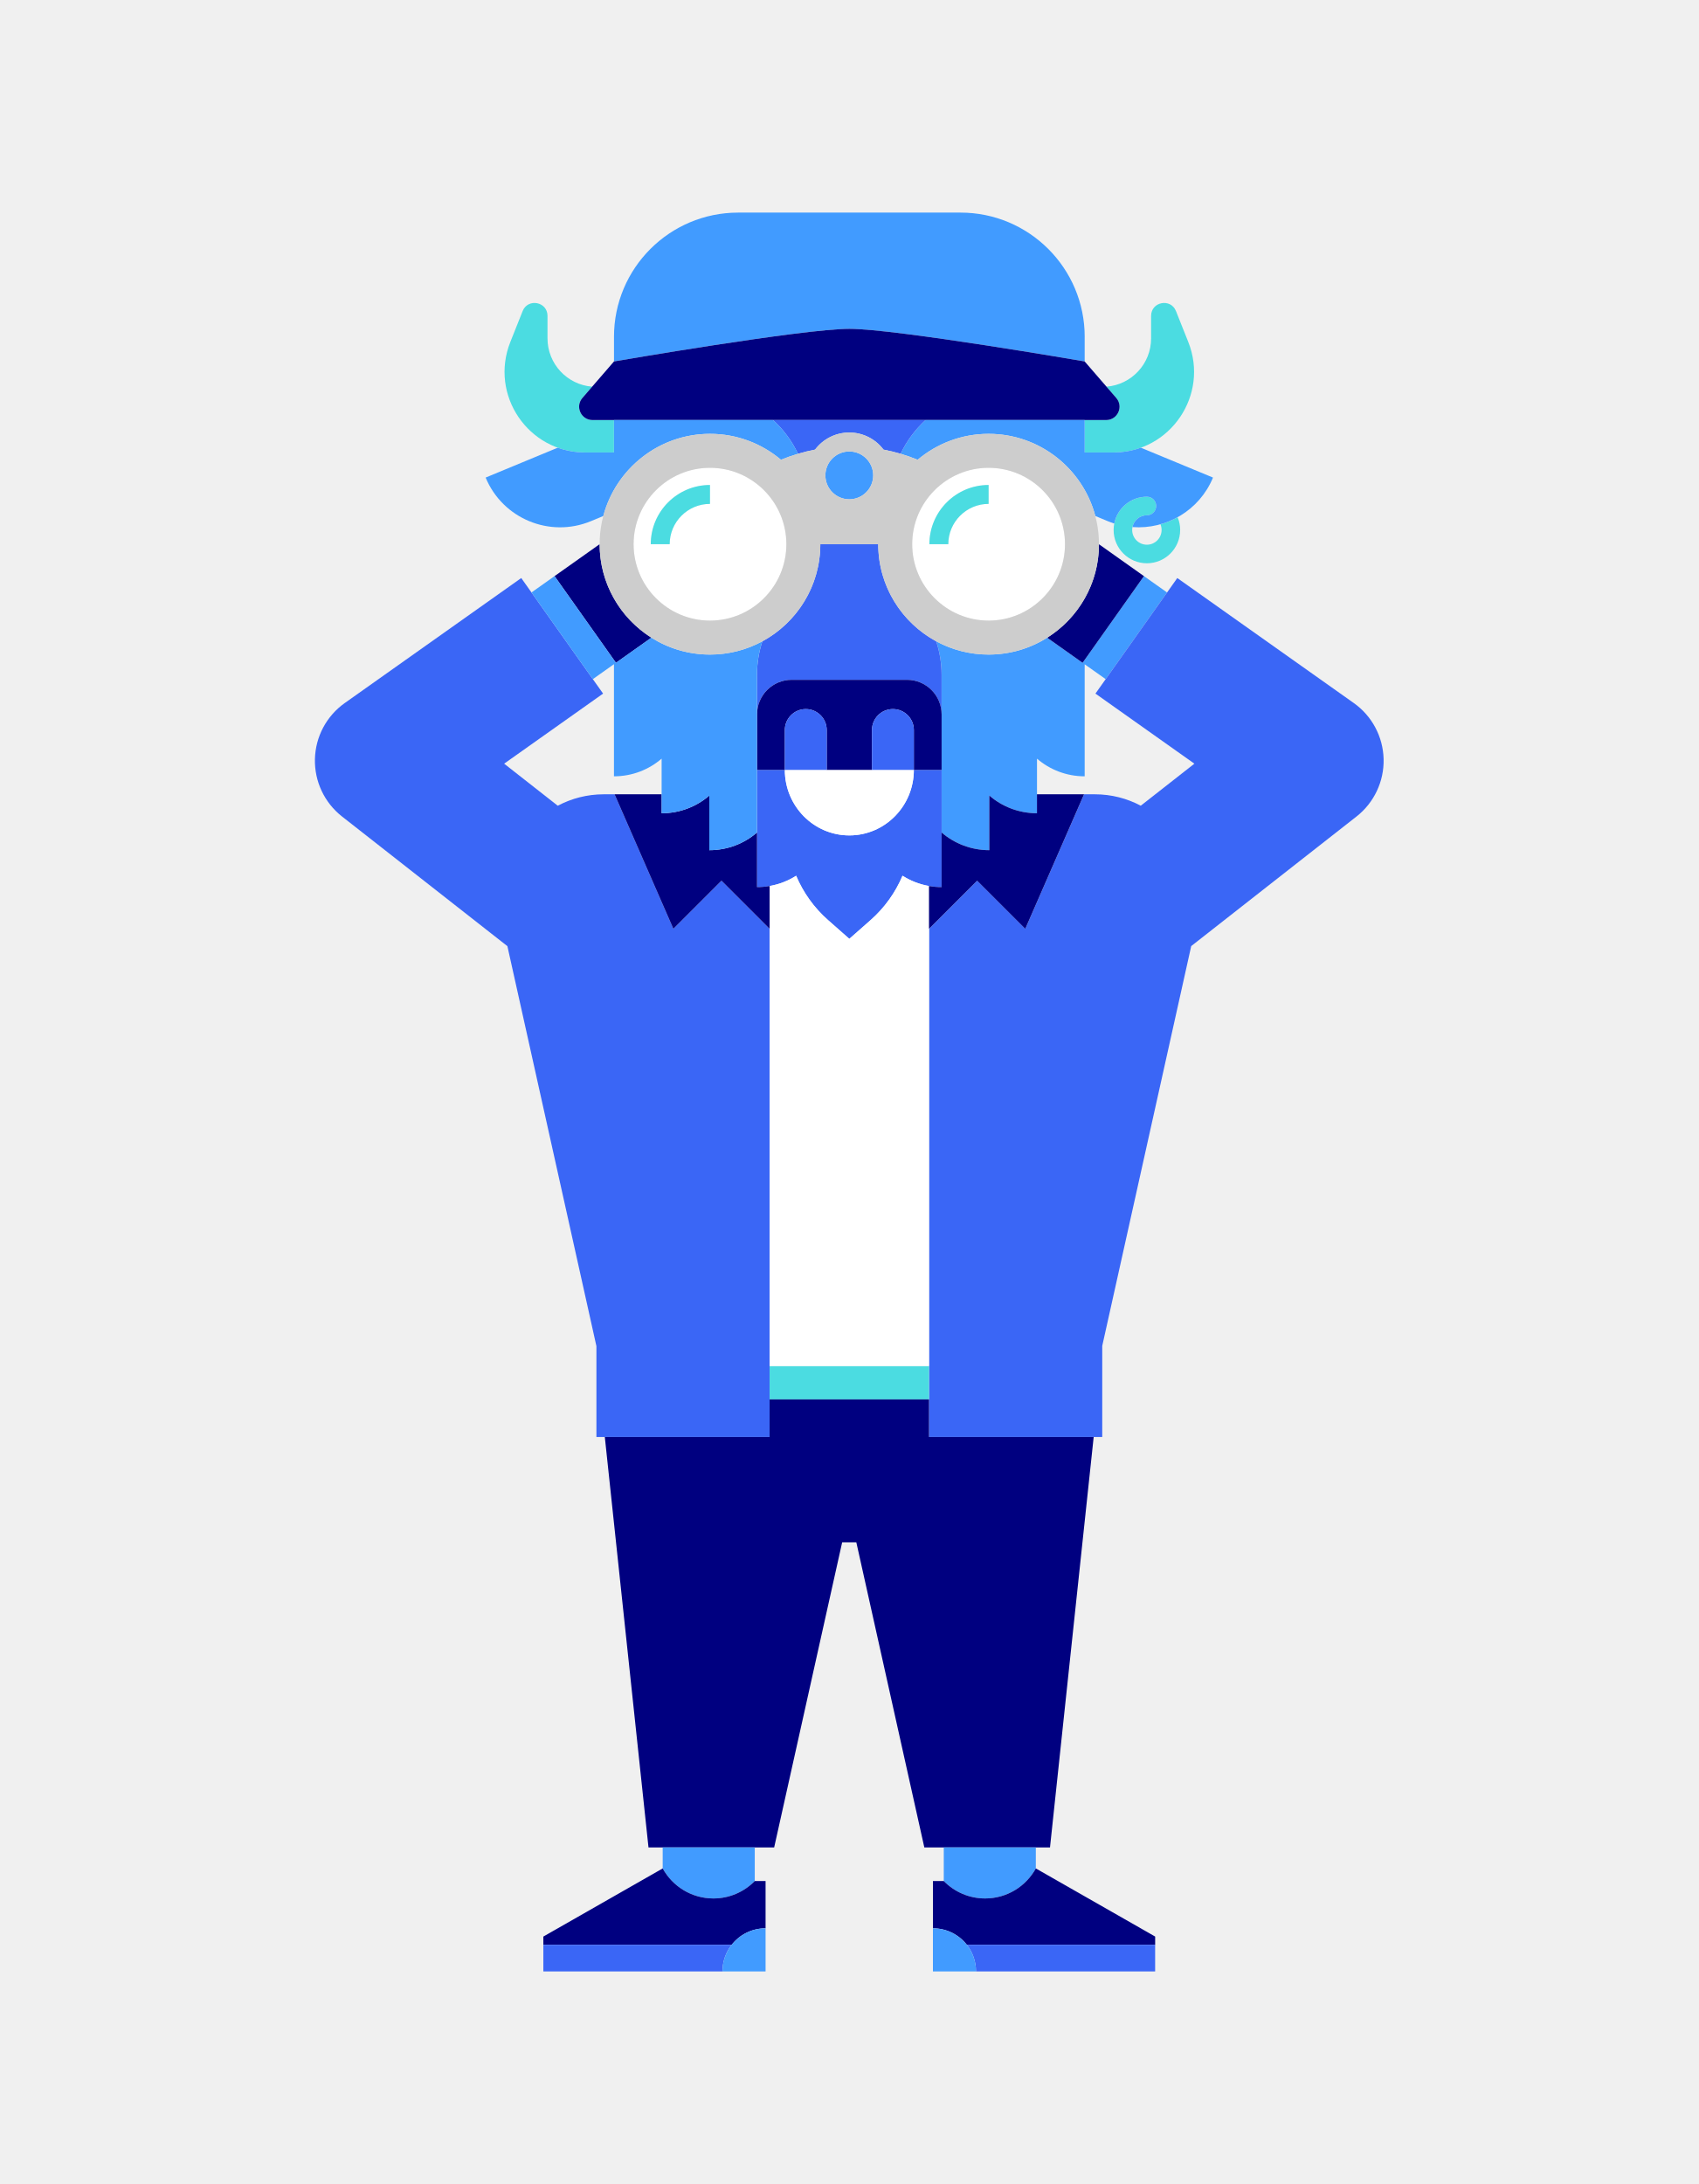
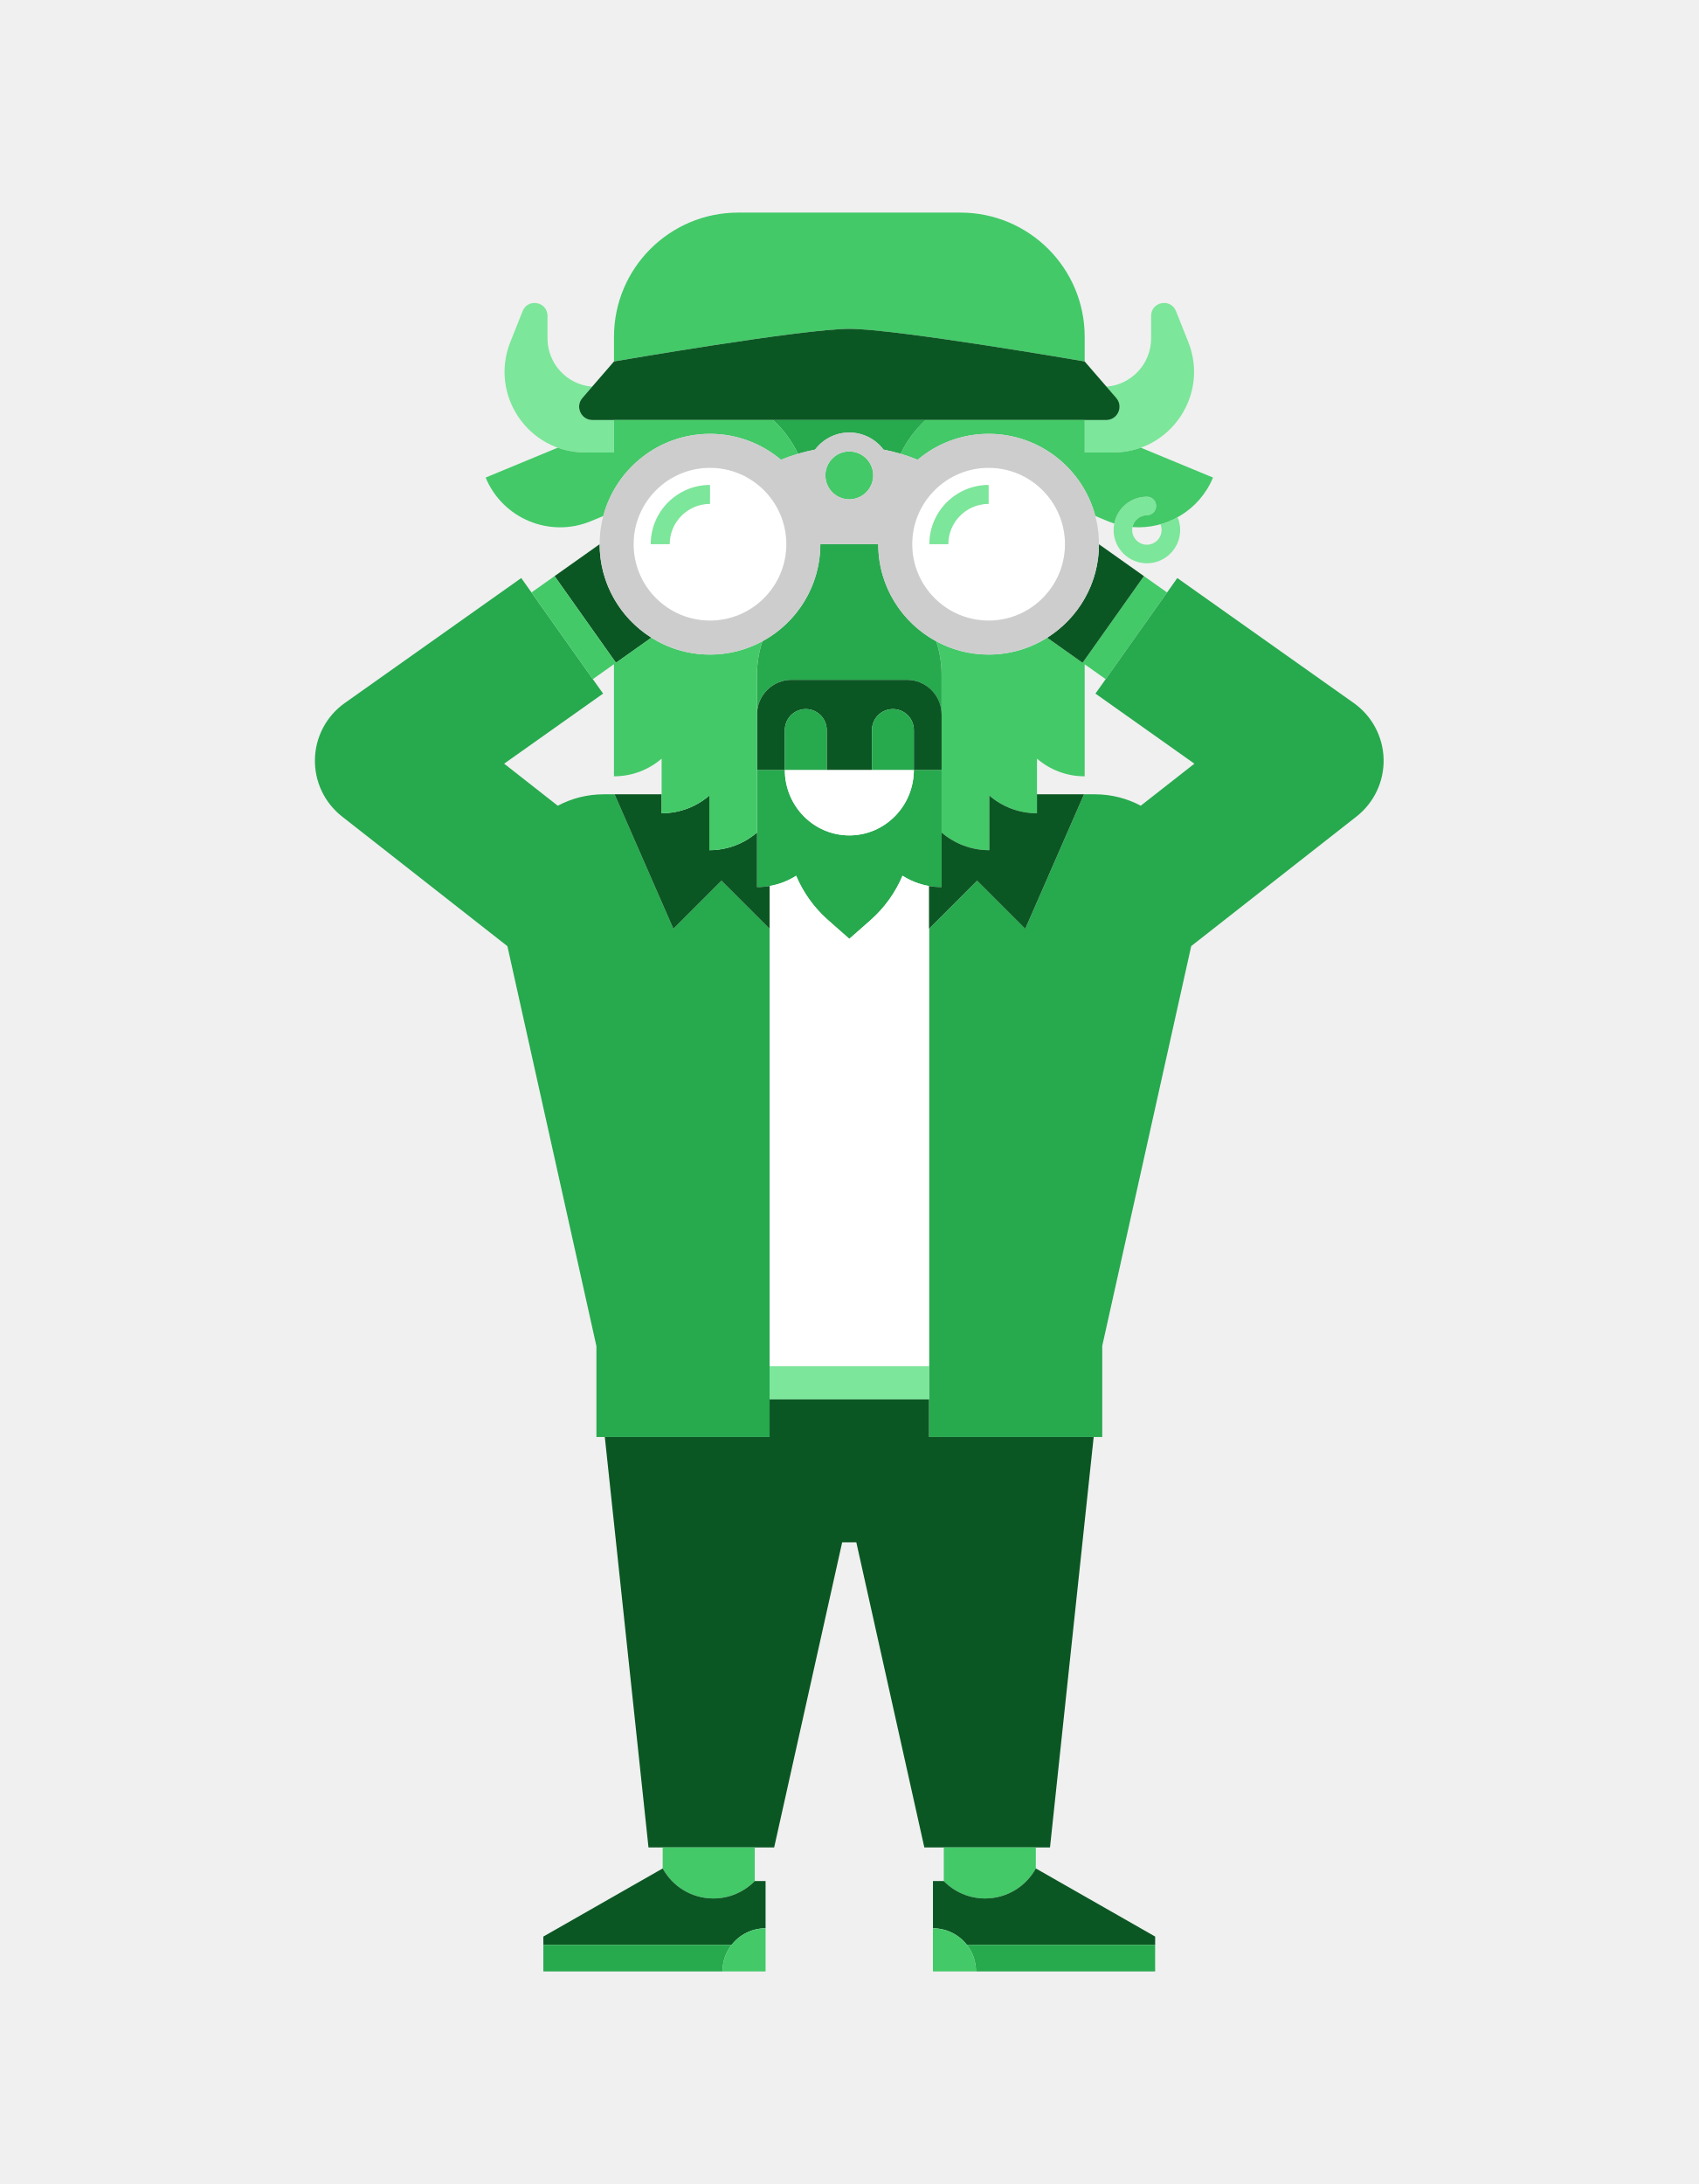
<svg xmlns="http://www.w3.org/2000/svg" id="uuid-c07bff0d-0028-413e-8a5e-8a9b007818eb" width="700" height="900" viewBox="0 0 700 900">
-   <path d="M458.84,186.46h-11.83v-13.37h8.87c4.7,0,7.23-5.52,4.16-9.08l-4.04-4.67c10.29-.79,18.4-9.4,18.4-19.9v-9.27c0-5.86,8.09-7.41,10.25-1.97l5.07,12.73c8.69,21.82-7.39,45.53-30.88,45.53Z" fill="#4bdce1" stroke-width="0" />
-   <path d="M253.03,173.09v13.37h-11.83c-23.49,0-39.57-23.7-30.88-45.53l5.07-12.73c2.17-5.44,10.25-3.89,10.25,1.97v9.27c0,10.5,8.11,19.1,18.4,19.9l-4.04,4.67c-3.07,3.56-.54,9.08,4.16,9.08h8.87Z" fill="#4bdce1" stroke-width="0" />
-   <path d="M447.02,138.8v10.15s-77.8-13.44-96.99-13.44-96.99,13.44-96.99,13.44v-10.15c0-28.27,22.92-51.19,51.19-51.19h91.61c28.27,0,51.19,22.92,51.19,51.19Z" fill="#419bff" stroke-width="0" />
-   <path d="M486.37,218.41c0,7.56-6.15,13.71-13.71,13.71s-13.71-6.15-13.71-13.71,6.15-13.71,13.71-13.71c2.11,0,3.83,1.71,3.83,3.83s-1.71,3.82-3.83,3.82c-3.34,0-6.06,2.72-6.06,6.06s2.72,6.06,6.06,6.06,6.06-2.72,6.06-6.06c0-.82-.16-1.61-.47-2.35,2.46-.69,4.84-1.67,7.08-2.91.69,1.66,1.05,3.44,1.05,5.26Z" fill="#4bdce1" stroke-width="0" />
-   <path d="M455.89,173.09h-211.72c-4.7,0-7.23-5.52-4.16-9.08l13.03-15.06s77.8-13.44,96.99-13.44,96.99,13.44,96.99,13.44l13.03,15.06c3.07,3.56.54,9.08-4.16,9.08Z" fill="navy" stroke-width="0" />
-   <path d="M471.45,237.41l9.53,6.74-25.3,35.72-8.66-6.13v46.17c-7.5,0-14.37-2.74-19.65-7.28v22.5c-7.5,0-14.37-2.74-19.64-7.29v22.51c-7.51,0-14.39-2.75-19.67-7.29v-64.95c0-4.73-.75-9.4-2.22-13.84,6.43,3.49,13.79,5.47,21.6,5.47,8.85,0,17.13-2.54,24.12-6.95l14.6,10.34,25.29-35.72Z" fill="#419bff" stroke-width="0" />
-   <path d="M499.91,196.8c-5.63,13.6-19.26,21.47-33.19,20.4.56-2.77,3.01-4.86,5.94-4.86,2.12,0,3.83-1.71,3.83-3.83s-1.71-3.82-3.83-3.82c-6.65,0-12.21,4.76-13.45,11.05-.89-.28-1.78-.61-2.66-.97l-5.13-2.13c-5.15-19.47-22.92-33.86-43.98-33.86-11.13,0-21.34,4.02-29.25,10.68-2.3-.94-4.64-1.76-7.01-2.47,2.49-5.29,6.01-10,10.27-13.91h65.57v13.37h11.83c4.02,0,7.83-.7,11.34-1.96l29.72,12.31Z" fill="#419bff" stroke-width="0" />
-   <path d="M376.62,317.26c0,14.91-11.9,27-26.59,27s-26.58-12.09-26.58-27h-11.46v48.31c5.93,0,11.46-1.71,16.12-4.68,2.92,6.93,7.38,13.19,13.15,18.27l8.77,7.73,8.77-7.73c5.76-5.08,10.22-11.34,13.15-18.27,4.66,2.97,10.18,4.68,16.11,4.68v-48.31h-11.44Z" fill="#3a66f6" stroke-width="0" />
-   <path d="M318.58,173.08h62.86c-4.26,3.91-7.78,8.62-10.27,13.91-2.33-.68-4.69-1.25-7.06-1.71-3.22-4.27-8.34-7.04-14.1-7.04s-10.87,2.77-14.1,7.04c-2.37.46-4.72,1.03-7.04,1.72-2.5-5.29-6.02-10.01-10.29-13.92Z" fill="#3a66f6" stroke-width="0" />
-   <path d="M388.05,278.11v16.31c0-7.89-6.39-14.29-14.29-14.29h-47.49c-7.9,0-14.29,6.4-14.29,14.29v-15.59h-.01v-.72c0-4.72.76-9.39,2.22-13.83,14.22-7.7,23.89-22.75,23.89-40.02h23.86c0,17.27,9.67,32.32,23.89,40.01,1.47,4.44,2.22,9.11,2.22,13.84Z" fill="#3a66f6" stroke-width="0" />
+   <path d="M458.84,186.46h-11.83v-13.37h8.87c4.7,0,7.23-5.52,4.16-9.08l-4.04-4.67c10.29-.79,18.4-9.4,18.4-19.9v-9.27c0-5.86,8.09-7.41,10.25-1.97l5.07,12.73c8.69,21.82-7.39,45.53-30.88,45.53Z" fill="#7ce69a" stroke-width="0" />
+   <path d="M253.03,173.09v13.37h-11.83c-23.49,0-39.57-23.7-30.88-45.53l5.07-12.73c2.17-5.44,10.25-3.89,10.25,1.97v9.27c0,10.5,8.11,19.1,18.4,19.9l-4.04,4.67c-3.07,3.56-.54,9.08,4.16,9.08h8.87Z" fill="#7ce69a" stroke-width="0" />
+   <path d="M447.02,138.8v10.15s-77.8-13.44-96.99-13.44-96.99,13.44-96.99,13.44v-10.15c0-28.27,22.92-51.19,51.19-51.19h91.61c28.27,0,51.19,22.92,51.19,51.19Z" fill="#43c968" stroke-width="0" />
+   <path d="M486.37,218.41c0,7.56-6.15,13.71-13.71,13.71s-13.71-6.15-13.71-13.71,6.15-13.71,13.71-13.71c2.11,0,3.83,1.71,3.83,3.83s-1.71,3.82-3.83,3.82c-3.34,0-6.06,2.72-6.06,6.06s2.72,6.06,6.06,6.06,6.06-2.72,6.06-6.06c0-.82-.16-1.61-.47-2.35,2.46-.69,4.84-1.67,7.08-2.91.69,1.66,1.05,3.44,1.05,5.26Z" fill="#7ce69a" stroke-width="0" />
+   <path d="M455.89,173.09h-211.72c-4.7,0-7.23-5.52-4.16-9.08l13.03-15.06s77.8-13.44,96.99-13.44,96.99,13.44,96.99,13.44l13.03,15.06c3.07,3.56.54,9.08-4.16,9.08Z" fill="#0b5723" stroke-width="0" />
+   <path d="M471.45,237.41l9.53,6.74-25.3,35.72-8.66-6.13v46.17c-7.5,0-14.37-2.74-19.65-7.28v22.5c-7.5,0-14.37-2.74-19.64-7.29v22.51c-7.51,0-14.39-2.75-19.67-7.29v-64.95c0-4.73-.75-9.4-2.22-13.84,6.43,3.49,13.79,5.47,21.6,5.47,8.85,0,17.13-2.54,24.12-6.95l14.6,10.34,25.29-35.72Z" fill="#43c968" stroke-width="0" />
+   <path d="M499.91,196.8c-5.63,13.6-19.26,21.47-33.19,20.4.56-2.77,3.01-4.86,5.94-4.86,2.12,0,3.83-1.71,3.83-3.83s-1.71-3.82-3.83-3.82c-6.65,0-12.21,4.76-13.45,11.05-.89-.28-1.78-.61-2.66-.97l-5.13-2.13c-5.15-19.47-22.92-33.86-43.98-33.86-11.13,0-21.34,4.02-29.25,10.68-2.3-.94-4.64-1.76-7.01-2.47,2.49-5.29,6.01-10,10.27-13.91h65.57v13.37h11.83c4.02,0,7.83-.7,11.34-1.96l29.72,12.31Z" fill="#43c968" stroke-width="0" />
+   <path d="M376.62,317.26c0,14.91-11.9,27-26.59,27s-26.58-12.09-26.58-27h-11.46v48.31c5.93,0,11.46-1.71,16.12-4.68,2.92,6.93,7.38,13.19,13.15,18.27l8.77,7.73,8.77-7.73c5.76-5.08,10.22-11.34,13.15-18.27,4.66,2.97,10.18,4.68,16.11,4.68v-48.31h-11.44Z" fill="#27a94e" stroke-width="0" />
+   <path d="M318.58,173.08h62.86c-4.26,3.91-7.78,8.62-10.27,13.91-2.33-.68-4.69-1.25-7.06-1.71-3.22-4.27-8.34-7.04-14.1-7.04s-10.87,2.77-14.1,7.04c-2.37.46-4.72,1.03-7.04,1.72-2.5-5.29-6.02-10.01-10.29-13.92Z" fill="#27a94e" stroke-width="0" />
+   <path d="M388.05,278.11v16.31c0-7.89-6.39-14.29-14.29-14.29h-47.49c-7.9,0-14.29,6.4-14.29,14.29v-15.59h-.01v-.72c0-4.72.76-9.39,2.22-13.83,14.22-7.7,23.89-22.75,23.89-40.02h23.86c0,17.27,9.67,32.32,23.89,40.01,1.47,4.44,2.22,9.11,2.22,13.84Z" fill="#27a94e" stroke-width="0" />
  <path d="M323.44,317.26c0,14.91,11.9,27,26.59,27s26.59-12.09,26.59-27h-53.17Z" fill="#fff" stroke-width="0" />
-   <path d="M388.06,294.43v22.83h-11.44v-16.43c0-4.77-3.86-8.63-8.63-8.63s-8.63,3.86-8.63,8.63v16.43h-18.65v-16.43c0-4.77-3.87-8.63-8.63-8.63s-8.63,3.86-8.63,8.63v16.43h-11.46v-22.83c0-7.89,6.39-14.29,14.29-14.29h47.49c7.9,0,14.29,6.4,14.29,14.29Z" fill="navy" stroke-width="0" />
-   <path d="M359.36,292.2h17.26v16.43c0,4.76-3.87,8.63-8.63,8.63h0c-4.76,0-8.63-3.87-8.63-8.63v-16.43h0Z" transform="translate(735.98 609.46) rotate(180)" fill="#3a66f6" stroke-width="0" />
-   <path d="M323.44,292.2h17.26v16.43c0,4.76-3.87,8.63-8.63,8.63h0c-4.76,0-8.63-3.87-8.63-8.63v-16.43h0Z" transform="translate(664.15 609.46) rotate(-180)" fill="#3a66f6" stroke-width="0" />
-   <path d="M317.18,382.75v209.43h-71.38v-37.44l-36.69-164.84-68.15-53.43c-7.26-5.69-11.39-14.46-11.17-23.67.22-9.22,4.79-17.78,12.31-23.1l72.72-51.5,4.22,5.95,25.29,35.72,4.22,5.95-40.78,28.88,22.1,17.33c5.66-3,12.1-4.71,18.95-4.71h4.46l24.23,55.43,19.83-19.83,19.84,19.83Z" fill="#3a66f6" stroke-width="0" />
-   <path d="M570.22,312.8c.22,9.21-3.92,17.99-11.17,23.67l-68.12,53.4-36.67,164.76v37.55h-71.38v-209.43l19.83-19.83,19.84,19.83,24.22-55.43h4.44c6.84,0,13.28,1.71,18.93,4.7l22.1-17.32-40.78-28.88,4.22-5.95,25.3-35.72,4.21-5.95,72.72,51.5c7.52,5.32,12.08,13.88,12.31,23.1Z" fill="#3a66f6" stroke-width="0" />
-   <rect x="317.17" y="562.92" width="65.7" height="13.75" fill="#4bdce1" stroke-width="0" />
-   <polygon points="450.73 592.18 432.73 761.31 380.94 761.31 352.91 635.56 347.08 635.56 319.05 761.31 267.26 761.31 249.26 592.18 317.17 592.18 317.17 576.67 382.87 576.67 382.87 592.18 450.73 592.18" fill="navy" stroke-width="0" />
+   <path d="M388.06,294.43v22.83h-11.44v-16.43c0-4.77-3.86-8.63-8.63-8.63s-8.63,3.86-8.63,8.63v16.43h-18.65v-16.43c0-4.77-3.87-8.63-8.63-8.63s-8.63,3.86-8.63,8.63v16.43h-11.46v-22.83c0-7.89,6.39-14.29,14.29-14.29h47.49c7.9,0,14.29,6.4,14.29,14.29Z" fill="#0b5723" stroke-width="0" />
+   <path d="M359.36,292.2h17.26v16.43c0,4.76-3.87,8.63-8.63,8.63h0c-4.76,0-8.63-3.87-8.63-8.63v-16.43h0Z" transform="translate(735.98 609.46) rotate(180)" fill="#27a94e" stroke-width="0" />
+   <path d="M323.44,292.2h17.26v16.43c0,4.76-3.87,8.63-8.63,8.63h0c-4.76,0-8.63-3.87-8.63-8.63v-16.43h0Z" transform="translate(664.15 609.46) rotate(-180)" fill="#27a94e" stroke-width="0" />
+   <path d="M317.18,382.75v209.43h-71.38v-37.44l-36.69-164.84-68.15-53.43c-7.26-5.69-11.39-14.46-11.17-23.67.22-9.22,4.79-17.78,12.31-23.1l72.72-51.5,4.22,5.95,25.29,35.72,4.22,5.95-40.78,28.88,22.1,17.33c5.66-3,12.1-4.71,18.95-4.71h4.46l24.23,55.43,19.83-19.83,19.84,19.83Z" fill="#27a94e" stroke-width="0" />
+   <path d="M570.22,312.8c.22,9.21-3.92,17.99-11.17,23.67l-68.12,53.4-36.67,164.76v37.55h-71.38v-209.43l19.83-19.83,19.84,19.83,24.22-55.43h4.44c6.84,0,13.28,1.71,18.93,4.7l22.1-17.32-40.78-28.88,4.22-5.95,25.3-35.72,4.21-5.95,72.72,51.5c7.52,5.32,12.08,13.88,12.31,23.1Z" fill="#27a94e" stroke-width="0" />
+   <rect x="317.17" y="562.92" width="65.7" height="13.75" fill="#7ce69a" stroke-width="0" />
+   <polygon points="450.73 592.18 432.73 761.31 380.94 761.31 352.91 635.56 347.08 635.56 319.05 761.31 267.26 761.31 249.26 592.18 317.17 592.18 317.17 576.67 382.87 576.67 382.87 592.18 450.73 592.18" fill="#0b5723" stroke-width="0" />
  <path d="M382.88,365.11v197.81h-65.7v-197.81c3.96-.68,7.66-2.15,10.93-4.23,2.92,6.93,7.38,13.19,13.15,18.27l8.77,7.73,8.77-7.73c5.76-5.08,10.22-11.34,13.15-18.27,3.27,2.08,6.97,3.55,10.93,4.23Z" fill="#fff" stroke-width="0" />
-   <path d="M317.18,365.11v17.64l-19.84-19.83-19.83,19.83-24.23-55.43h19.4v7.81c7.51,0,14.38-2.74,19.65-7.29v22.51c7.51,0,14.38-2.75,19.66-7.29v22.5c1.77,0,3.51-.15,5.19-.45Z" fill="navy" stroke-width="0" />
-   <path d="M446.76,327.32l-24.22,55.43-19.84-19.83-19.83,19.83v-17.64c1.68.3,3.42.45,5.18.45v-22.5c5.28,4.54,12.16,7.29,19.67,7.29v-22.51c5.27,4.55,12.14,7.29,19.64,7.29v-7.81h19.4Z" fill="navy" stroke-width="0" />
-   <path d="M471.45,237.41l-25.29,35.72-14.6-10.34c12.82-8.03,21.35-22.29,21.36-38.51l18.53,13.13Z" fill="navy" stroke-width="0" />
-   <path d="M268.46,262.78l-14.61,10.35-25.3-35.72,18.58-13.16h0c0,16.22,8.53,30.48,21.33,38.53Z" fill="navy" stroke-width="0" />
-   <path d="M311.97,278.11v.72h.01v64.23c-5.28,4.54-12.15,7.29-19.66,7.29v-22.51c-5.27,4.55-12.14,7.29-19.65,7.29v-22.5c-5.27,4.54-12.14,7.28-19.64,7.28v-46.21l-8.71,6.17-25.29-35.72,9.51-6.74,25.3,35.72,14.61-10.35c7,4.41,15.28,6.96,24.15,6.96,7.81,0,15.16-1.98,21.59-5.46-1.46,4.44-2.22,9.11-2.22,13.83Z" fill="#419bff" stroke-width="0" />
-   <path d="M328.88,187c-2.37.7-4.71,1.52-7.02,2.46-7.91-6.66-18.12-10.68-29.25-10.68-21.07,0-38.83,14.4-43.98,33.87l-5.12,2.12c-16.93,7.01-36.35-1.03-43.37-17.97l29.73-12.31c3.51,1.26,7.31,1.96,11.34,1.96h11.83v-13.37h65.55c4.27,3.91,7.79,8.63,10.29,13.92Z" fill="#419bff" stroke-width="0" />
-   <path d="M359.87,195.9c0,5.44-4.42,9.85-9.86,9.85s-9.85-4.41-9.85-9.85,4.41-9.86,9.85-9.86,9.86,4.42,9.86,9.86Z" fill="#419bff" stroke-width="0" />
+   <path d="M317.18,365.11v17.64l-19.84-19.83-19.83,19.83-24.23-55.43h19.4v7.81c7.51,0,14.38-2.74,19.65-7.29v22.51c7.51,0,14.38-2.75,19.66-7.29v22.5c1.77,0,3.51-.15,5.19-.45Z" fill="#0b5723" stroke-width="0" />
+   <path d="M446.76,327.32l-24.22,55.43-19.84-19.83-19.83,19.83v-17.64c1.68.3,3.42.45,5.18.45v-22.5c5.28,4.54,12.16,7.29,19.67,7.29v-22.51c5.27,4.55,12.14,7.29,19.64,7.29v-7.81h19.4Z" fill="#0b5723" stroke-width="0" />
+   <path d="M471.45,237.41l-25.29,35.72-14.6-10.34c12.82-8.03,21.35-22.29,21.36-38.51l18.53,13.13Z" fill="#0b5723" stroke-width="0" />
+   <path d="M268.46,262.78l-14.61,10.35-25.3-35.72,18.58-13.16h0c0,16.22,8.53,30.48,21.33,38.53Z" fill="#0b5723" stroke-width="0" />
+   <path d="M311.97,278.11v.72h.01v64.23c-5.28,4.54-12.15,7.29-19.66,7.29v-22.51c-5.27,4.55-12.14,7.29-19.65,7.29v-22.5c-5.27,4.54-12.14,7.28-19.64,7.28v-46.21l-8.71,6.17-25.29-35.72,9.51-6.74,25.3,35.72,14.61-10.35c7,4.41,15.28,6.96,24.15,6.96,7.81,0,15.16-1.98,21.59-5.46-1.46,4.44-2.22,9.11-2.22,13.83Z" fill="#43c968" stroke-width="0" />
+   <path d="M328.88,187c-2.37.7-4.71,1.52-7.02,2.46-7.91-6.66-18.12-10.68-29.25-10.68-21.07,0-38.83,14.4-43.98,33.87l-5.12,2.12c-16.93,7.01-36.35-1.03-43.37-17.97l29.73-12.31c3.51,1.26,7.31,1.96,11.34,1.96h11.83v-13.37h65.55c4.27,3.91,7.79,8.63,10.29,13.92Z" fill="#43c968" stroke-width="0" />
+   <path d="M359.87,195.9c0,5.44-4.42,9.85-9.86,9.85s-9.85-4.41-9.85-9.85,4.41-9.86,9.85-9.86,9.86,4.42,9.86,9.86Z" fill="#43c968" stroke-width="0" />
  <path d="M407.43,192.78c-17.36,0-31.49,14.12-31.49,31.48s14.13,31.48,31.49,31.48,31.48-14.12,31.48-31.48-14.12-31.48-31.48-31.48ZM407.43,207.65c-9.16,0-16.61,7.45-16.61,16.61h-7.8c0-13.46,10.95-24.41,24.41-24.41v7.8Z" fill="#fff" stroke-width="0" />
  <path d="M292.6,192.78c-17.36,0-31.48,14.12-31.48,31.48s14.12,31.48,31.48,31.48,31.48-14.12,31.48-31.48-14.12-31.48-31.48-31.48ZM292.6,207.65c-9.16,0-16.61,7.45-16.61,16.61h-7.8c0-13.46,10.95-24.41,24.41-24.41v7.8Z" fill="#fff" stroke-width="0" />
  <path d="M407.43,178.78c-11.13,0-21.34,4.02-29.25,10.68-4.57-1.87-9.28-3.26-14.07-4.18-3.22-4.27-8.34-7.04-14.1-7.04s-10.87,2.77-14.1,7.04c-4.79.93-9.5,2.32-14.06,4.18-7.91-6.66-18.12-10.68-29.25-10.68-25.08,0-45.48,20.4-45.48,45.48s20.4,45.48,45.48,45.48,45.48-20.4,45.48-45.48h23.86c0,25.08,20.41,45.48,45.49,45.48s45.48-20.4,45.48-45.48-20.4-45.48-45.48-45.48ZM292.6,255.74c-17.36,0-31.48-14.12-31.48-31.48s14.12-31.48,31.48-31.48,31.48,14.12,31.48,31.48-14.12,31.48-31.48,31.48ZM350.01,205.75c-5.44,0-9.85-4.41-9.85-9.85s4.41-9.86,9.85-9.86,9.86,4.42,9.86,9.86-4.42,9.85-9.86,9.85ZM407.43,255.74c-17.36,0-31.49-14.12-31.49-31.48s14.13-31.48,31.49-31.48,31.48,14.12,31.48,31.48-14.12,31.48-31.48,31.48Z" fill="#cdcdcd" stroke-width="0" />
-   <path d="M390.82,224.26h-7.8c0-13.46,10.95-24.41,24.41-24.41v7.8c-9.16,0-16.61,7.45-16.61,16.61Z" fill="#4bdce1" stroke-width="0" />
-   <path d="M275.99,224.26h-7.8c0-13.46,10.95-24.41,24.41-24.41v7.8c-9.16,0-16.61,7.45-16.61,16.61Z" fill="#4bdce1" stroke-width="0" />
-   <path d="M311.05,761.31v13.85c-4.33,4.42-10.37,7.17-17.04,7.17-9.01,0-16.85-5-20.9-12.37v-8.65h37.94Z" fill="#419bff" stroke-width="0" />
-   <path d="M223.93,798.03v3.4h77.6c3.25-4.15,8.31-6.81,13.98-6.81v-19.46h-4.46c-4.33,4.42-10.37,7.17-17.04,7.17-9.01,0-16.85-5-20.9-12.37l-49.18,28.07Z" fill="navy" stroke-width="0" />
-   <path d="M301.53,801.43c-2.37,3.02-3.78,6.83-3.78,10.96h-73.82v-10.96h77.6Z" fill="#3a66f6" stroke-width="0" />
-   <path d="M315.51,794.63v17.77h-17.77c0-9.81,7.95-17.77,17.77-17.77Z" fill="#419bff" stroke-width="0" />
-   <path d="M388.95,761.31v13.85c4.33,4.42,10.37,7.17,17.04,7.17,9.01,0,16.85-5,20.9-12.37v-8.65h-37.94Z" fill="#419bff" stroke-width="0" />
-   <path d="M476.07,798.03v3.4h-77.6c-3.25-4.15-8.31-6.81-13.98-6.81v-19.46h4.46c4.33,4.42,10.37,7.17,17.04,7.17,9.01,0,16.85-5,20.9-12.37l49.18,28.07Z" fill="navy" stroke-width="0" />
-   <path d="M398.46,801.43c2.37,3.02,3.78,6.83,3.78,10.96h73.82v-10.96h-77.6Z" fill="#3a66f6" stroke-width="0" />
-   <path d="M384.48,794.63v17.77h17.77c0-9.81-7.95-17.77-17.77-17.77Z" fill="#419bff" stroke-width="0" />
+   <path d="M390.82,224.26h-7.8c0-13.46,10.95-24.41,24.41-24.41v7.8c-9.16,0-16.61,7.45-16.61,16.61Z" fill="#7ce69a" stroke-width="0" />
+   <path d="M275.99,224.26h-7.8c0-13.46,10.95-24.41,24.41-24.41v7.8c-9.16,0-16.61,7.45-16.61,16.61Z" fill="#7ce69a" stroke-width="0" />
+   <path d="M311.05,761.31v13.85c-4.33,4.42-10.37,7.17-17.04,7.17-9.01,0-16.85-5-20.9-12.37v-8.65h37.94Z" fill="#43c968" stroke-width="0" />
+   <path d="M223.93,798.03v3.4h77.6c3.25-4.15,8.31-6.81,13.98-6.81v-19.46h-4.46c-4.33,4.42-10.37,7.17-17.04,7.17-9.01,0-16.85-5-20.9-12.37l-49.18,28.07Z" fill="#0b5723" stroke-width="0" />
+   <path d="M301.53,801.43c-2.37,3.02-3.78,6.83-3.78,10.96h-73.82v-10.96h77.6Z" fill="#27a94e" stroke-width="0" />
+   <path d="M315.51,794.63v17.77h-17.77c0-9.81,7.95-17.77,17.77-17.77Z" fill="#43c968" stroke-width="0" />
+   <path d="M388.95,761.31v13.85c4.33,4.42,10.37,7.17,17.04,7.17,9.01,0,16.85-5,20.9-12.37v-8.65h-37.94Z" fill="#43c968" stroke-width="0" />
+   <path d="M476.07,798.03v3.4h-77.6c-3.25-4.15-8.31-6.81-13.98-6.81v-19.46h4.46c4.33,4.42,10.37,7.17,17.04,7.17,9.01,0,16.85-5,20.9-12.37l49.18,28.07Z" fill="#0b5723" stroke-width="0" />
+   <path d="M398.46,801.43c2.37,3.02,3.78,6.83,3.78,10.96h73.82v-10.96h-77.6Z" fill="#27a94e" stroke-width="0" />
+   <path d="M384.48,794.63v17.77h17.77c0-9.81-7.95-17.77-17.77-17.77Z" fill="#43c968" stroke-width="0" />
</svg>
